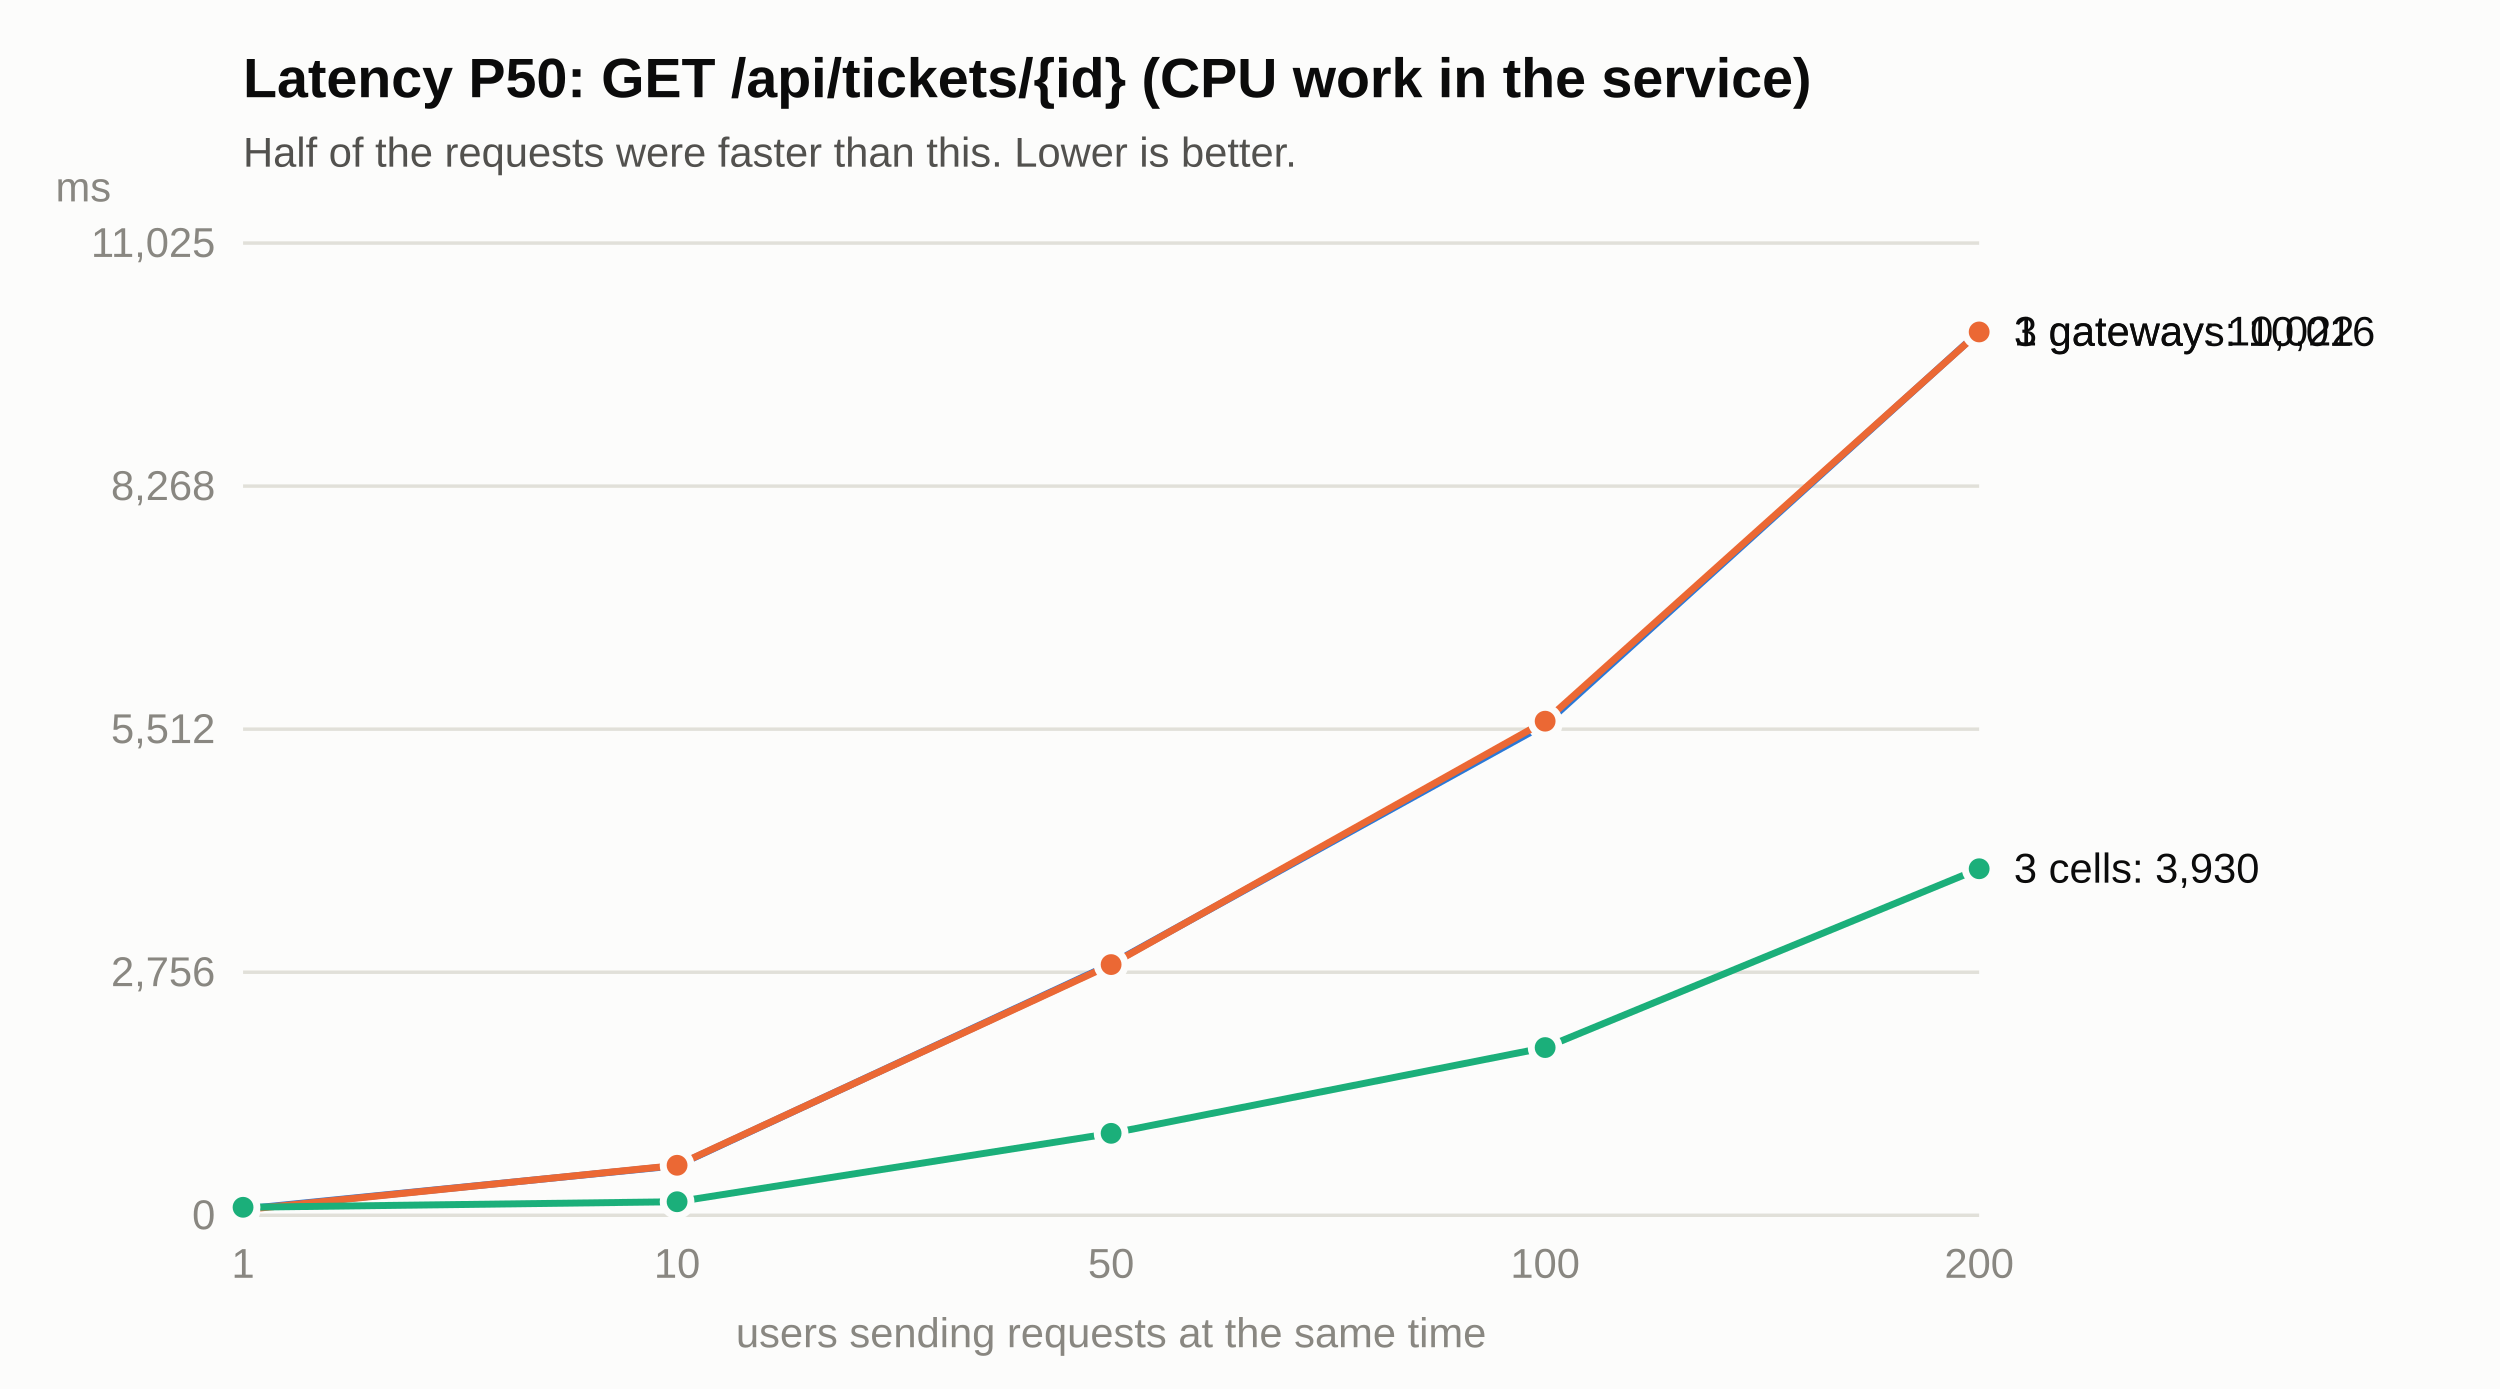
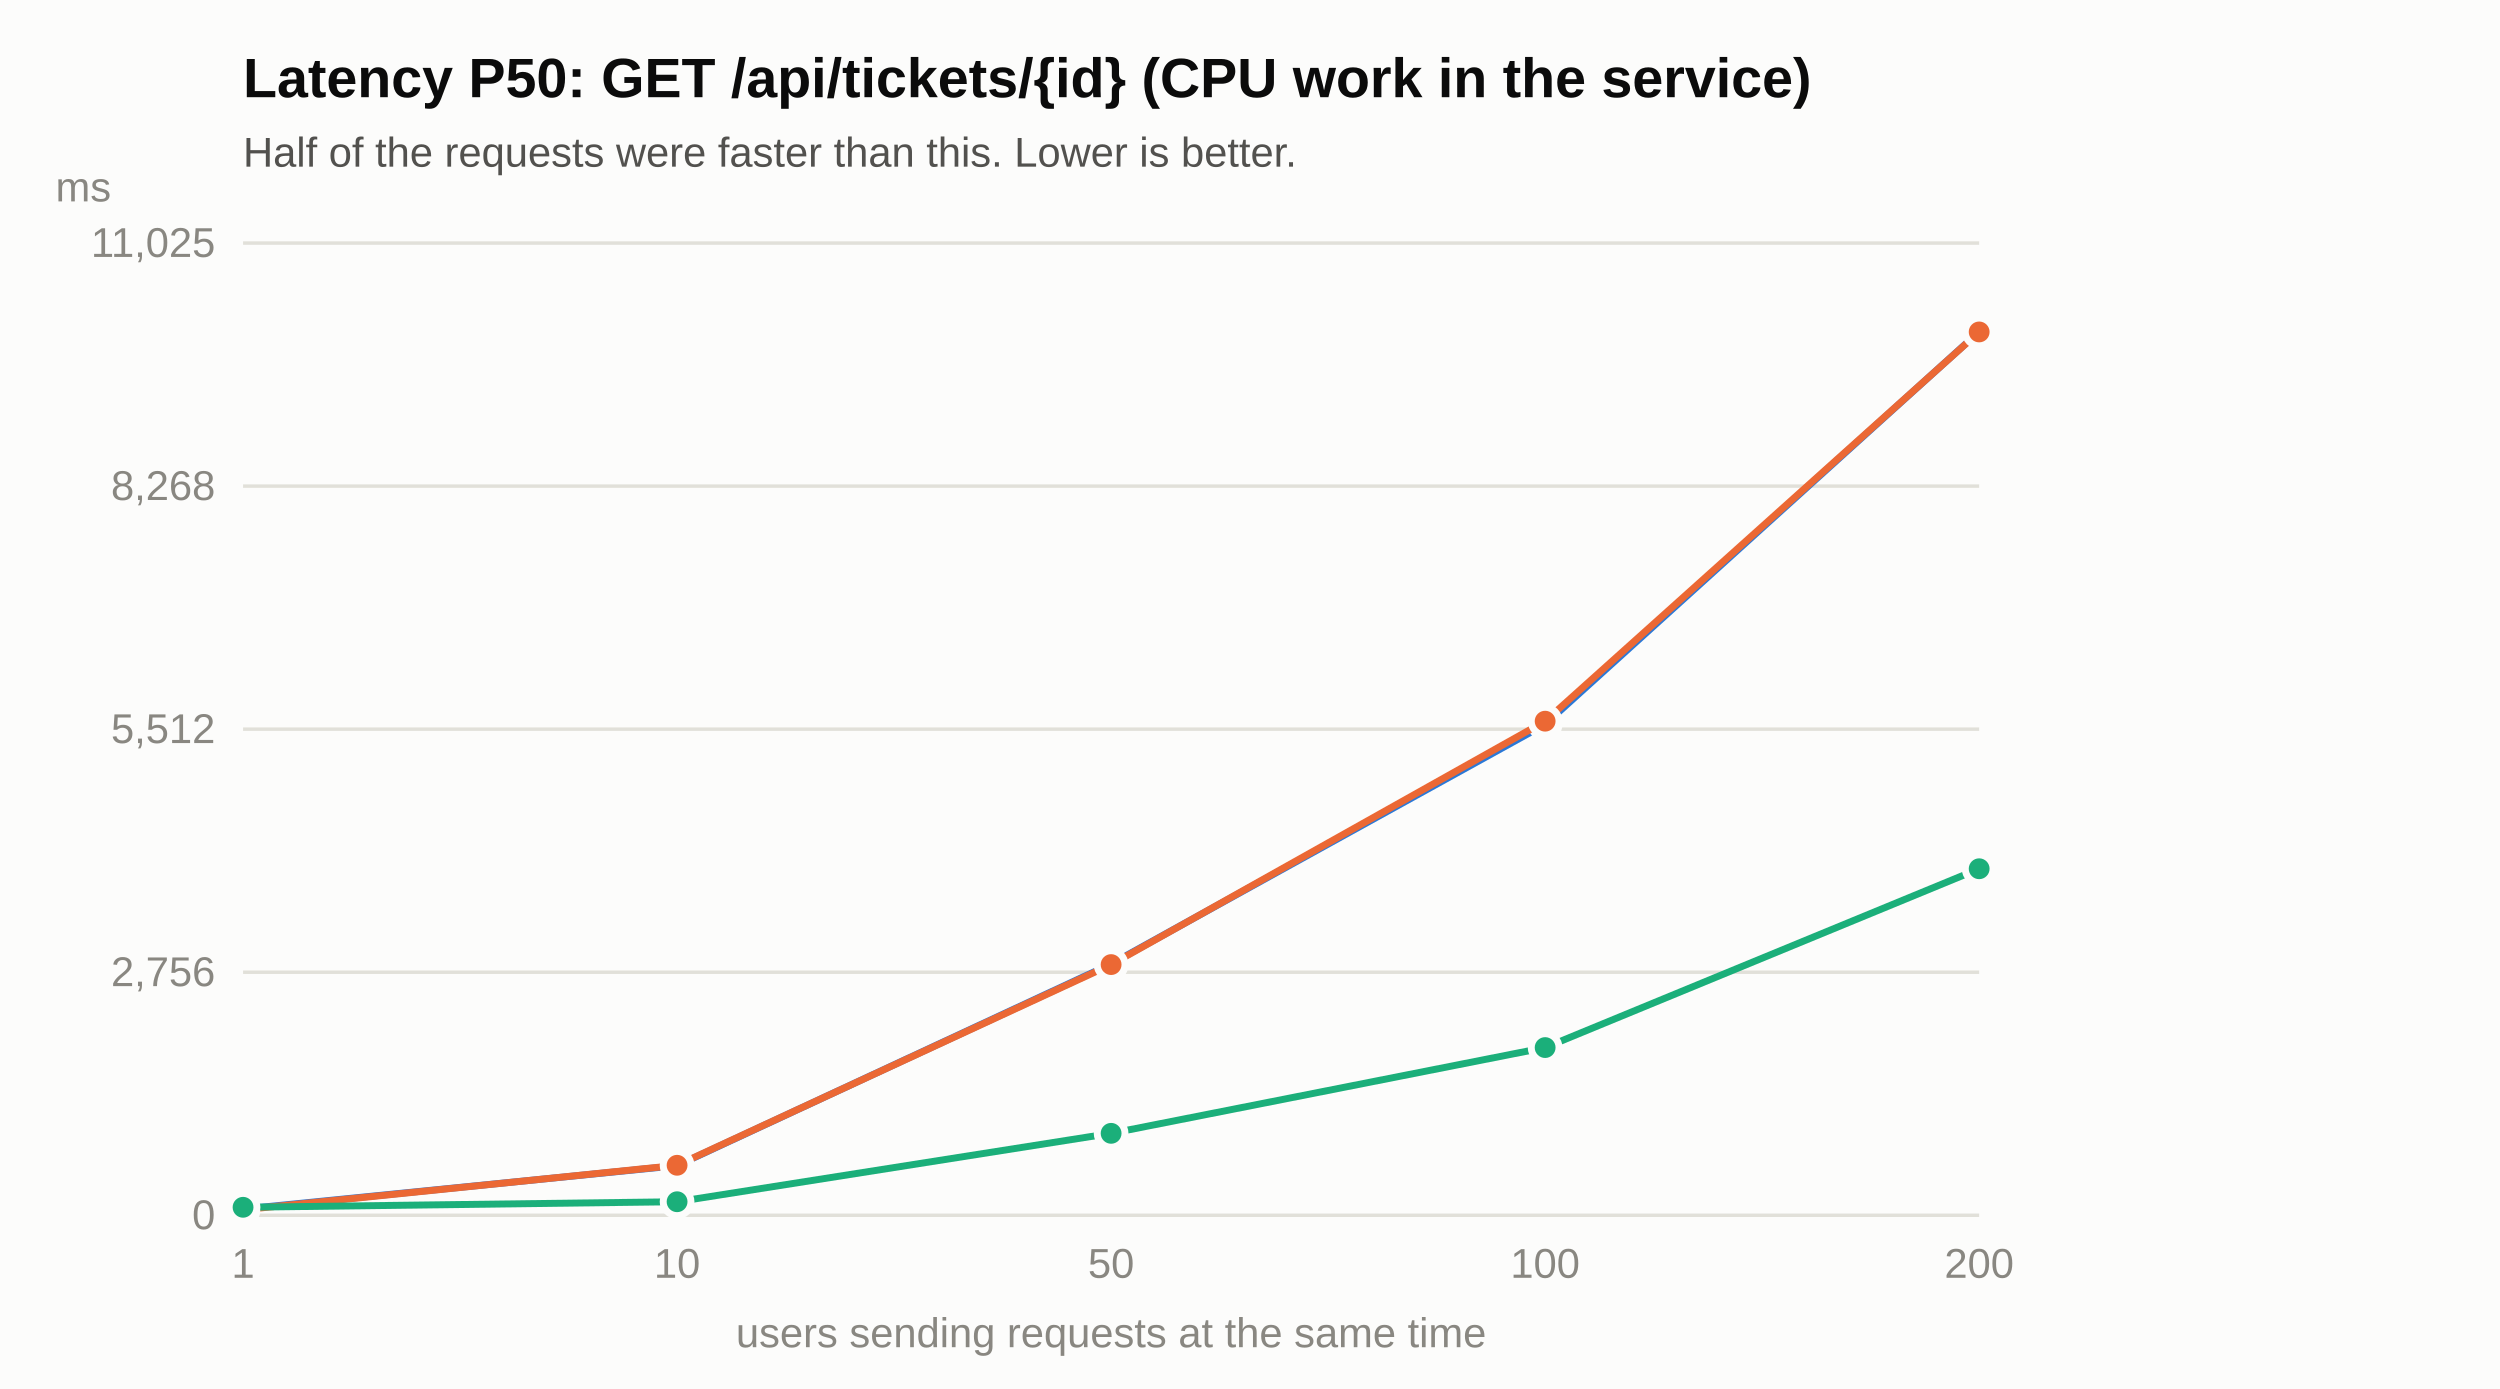
<svg xmlns="http://www.w3.org/2000/svg" width="720" height="400" viewBox="0 0 720 400" font-family="Arial, Helvetica, sans-serif" font-size="12">
  <rect width="720" height="400" fill="#fcfcfb" />
  <text x="70" y="28" font-size="16" font-weight="bold" fill="#0b0b0b">Latency P50: GET /api/tickets/{id} (CPU work in the service)</text>
  <text x="70" y="48" fill="#52514e">Half of the requests were faster than this. Lower is better.</text>
  <line x1="70" x2="570" y1="350.0" y2="350.0" stroke="#e1e0d9" />
  <text x="62" y="354.0" text-anchor="end" fill="#898781">0</text>
  <line x1="70" x2="570" y1="280.0" y2="280.0" stroke="#e1e0d9" />
  <text x="62" y="284.0" text-anchor="end" fill="#898781">2,756</text>
  <line x1="70" x2="570" y1="210.0" y2="210.0" stroke="#e1e0d9" />
  <text x="62" y="214.0" text-anchor="end" fill="#898781">5,512</text>
  <line x1="70" x2="570" y1="140.0" y2="140.0" stroke="#e1e0d9" />
  <text x="62" y="144.0" text-anchor="end" fill="#898781">8,268</text>
  <line x1="70" x2="570" y1="70.0" y2="70.0" stroke="#e1e0d9" />
  <text x="62" y="74.0" text-anchor="end" fill="#898781">11,025</text>
  <text x="70.0" y="368" text-anchor="middle" fill="#898781">1</text>
  <text x="195.0" y="368" text-anchor="middle" fill="#898781">10</text>
  <text x="320.0" y="368" text-anchor="middle" fill="#898781">50</text>
  <text x="445.0" y="368" text-anchor="middle" fill="#898781">100</text>
  <text x="570.0" y="368" text-anchor="middle" fill="#898781">200</text>
  <text x="320.0" y="388" text-anchor="middle" fill="#898781">users sending requests at the same time</text>
  <text x="16" y="58" fill="#898781">ms</text>
  <polyline points="70.0,348.2 195.0,335.7 320.0,277.6 445.0,208.6 570.0,95.5" fill="none" stroke="#2a78d6" stroke-width="2" />
  <circle cx="70.0" cy="348.2" r="4" fill="#2a78d6" stroke="#fcfcfb" stroke-width="2" />
  <circle cx="195.0" cy="335.7" r="4" fill="#2a78d6" stroke="#fcfcfb" stroke-width="2" />
  <circle cx="320.0" cy="277.6" r="4" fill="#2a78d6" stroke="#fcfcfb" stroke-width="2" />
  <circle cx="445.0" cy="208.6" r="4" fill="#2a78d6" stroke="#fcfcfb" stroke-width="2" />
  <circle cx="570.0" cy="95.5" r="4" fill="#2a78d6" stroke="#fcfcfb" stroke-width="2" />
-   <text x="580.0" y="99.5" fill="#0b0b0b">1 gateway: 10,022</text>
  <polyline points="70.0,348.4 195.0,335.6 320.0,277.8 445.0,207.7 570.0,95.6" fill="none" stroke="#eb6834" stroke-width="2" />
  <circle cx="70.0" cy="348.4" r="4" fill="#eb6834" stroke="#fcfcfb" stroke-width="2" />
  <circle cx="195.0" cy="335.6" r="4" fill="#eb6834" stroke="#fcfcfb" stroke-width="2" />
  <circle cx="320.0" cy="277.8" r="4" fill="#eb6834" stroke="#fcfcfb" stroke-width="2" />
  <circle cx="445.0" cy="207.7" r="4" fill="#eb6834" stroke="#fcfcfb" stroke-width="2" />
  <circle cx="570.0" cy="95.6" r="4" fill="#eb6834" stroke="#fcfcfb" stroke-width="2" />
-   <text x="580.0" y="99.6" fill="#0b0b0b">3 gateways: 10,016</text>
  <polyline points="70.0,347.7 195.0,346.1 320.0,326.4 445.0,301.7 570.0,250.2" fill="none" stroke="#1baf7a" stroke-width="2" />
  <circle cx="70.0" cy="347.7" r="4" fill="#1baf7a" stroke="#fcfcfb" stroke-width="2" />
  <circle cx="195.0" cy="346.1" r="4" fill="#1baf7a" stroke="#fcfcfb" stroke-width="2" />
  <circle cx="320.0" cy="326.4" r="4" fill="#1baf7a" stroke="#fcfcfb" stroke-width="2" />
  <circle cx="445.0" cy="301.7" r="4" fill="#1baf7a" stroke="#fcfcfb" stroke-width="2" />
  <circle cx="570.0" cy="250.2" r="4" fill="#1baf7a" stroke="#fcfcfb" stroke-width="2" />
-   <text x="580.0" y="254.2" fill="#0b0b0b">3 cells: 3,930</text>
</svg>
